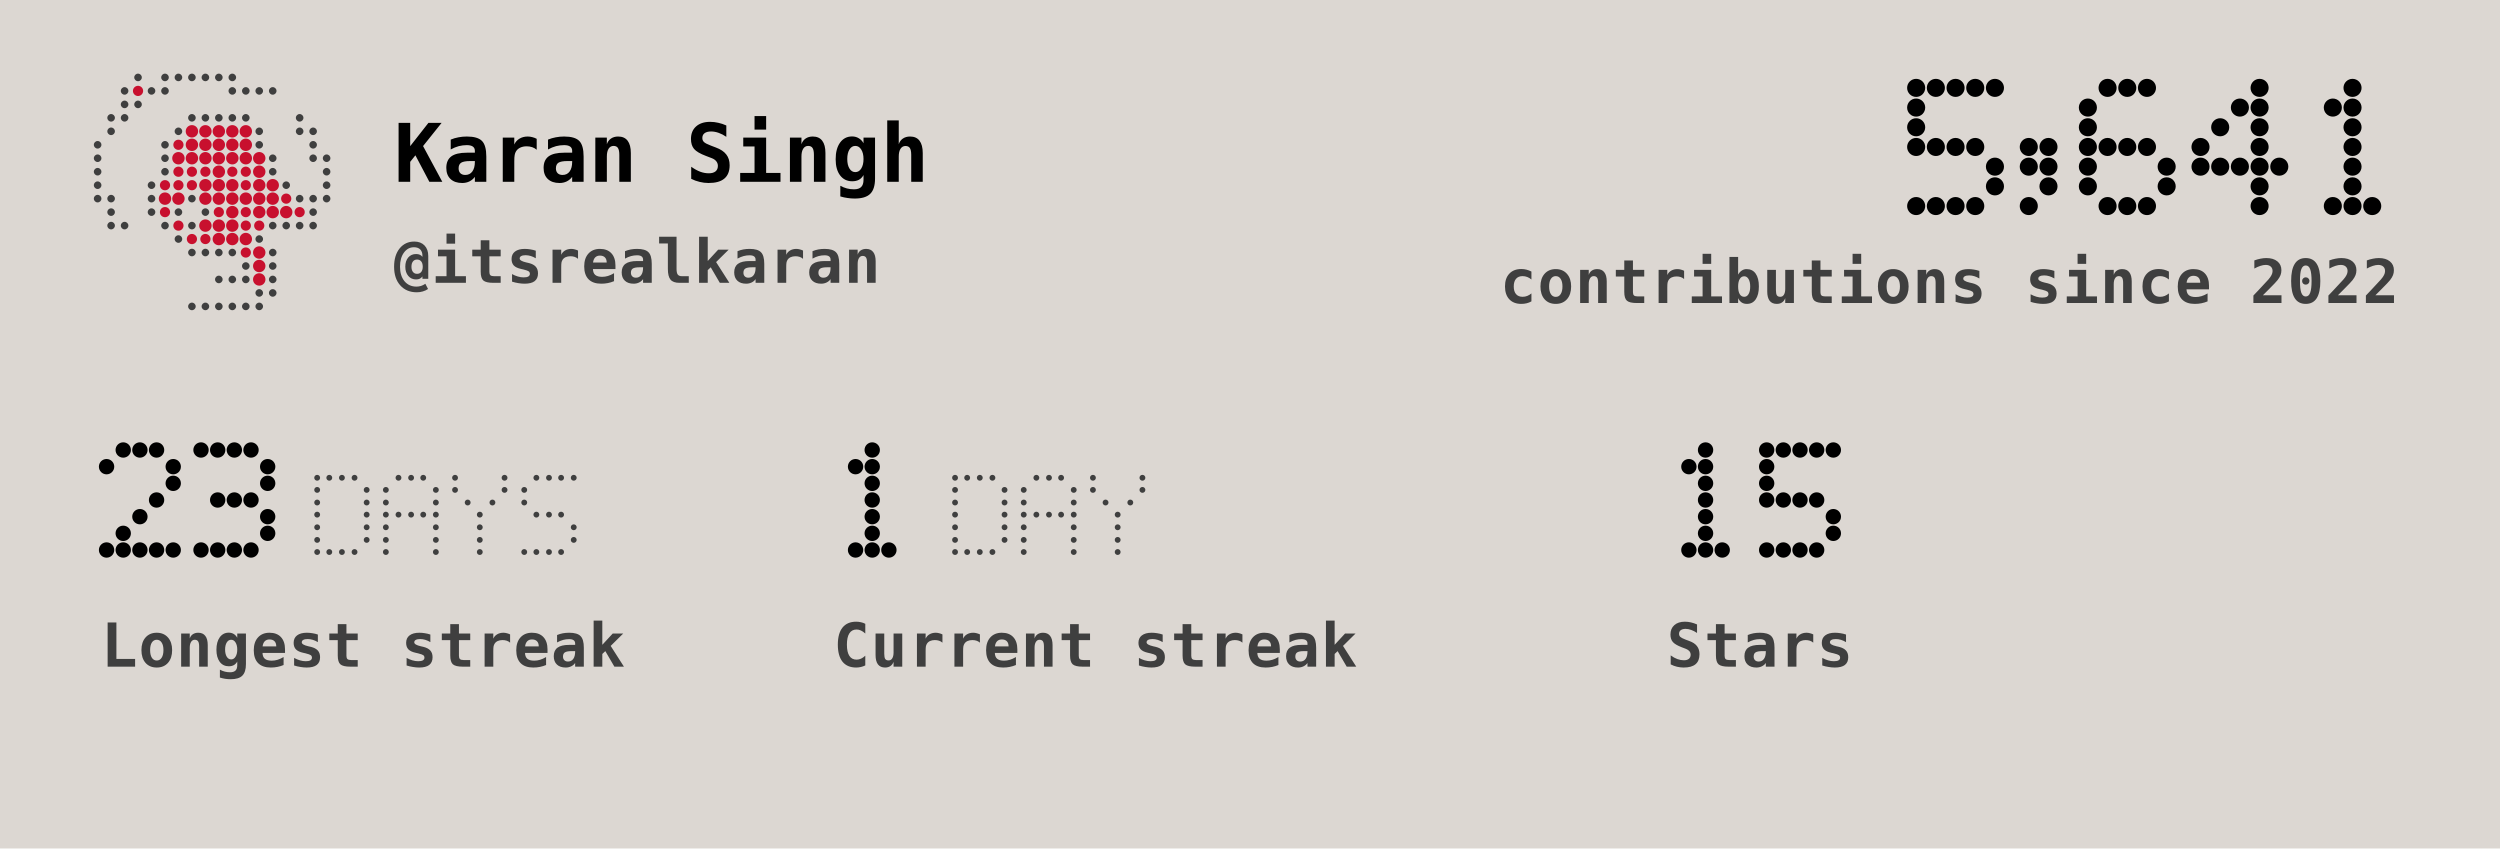
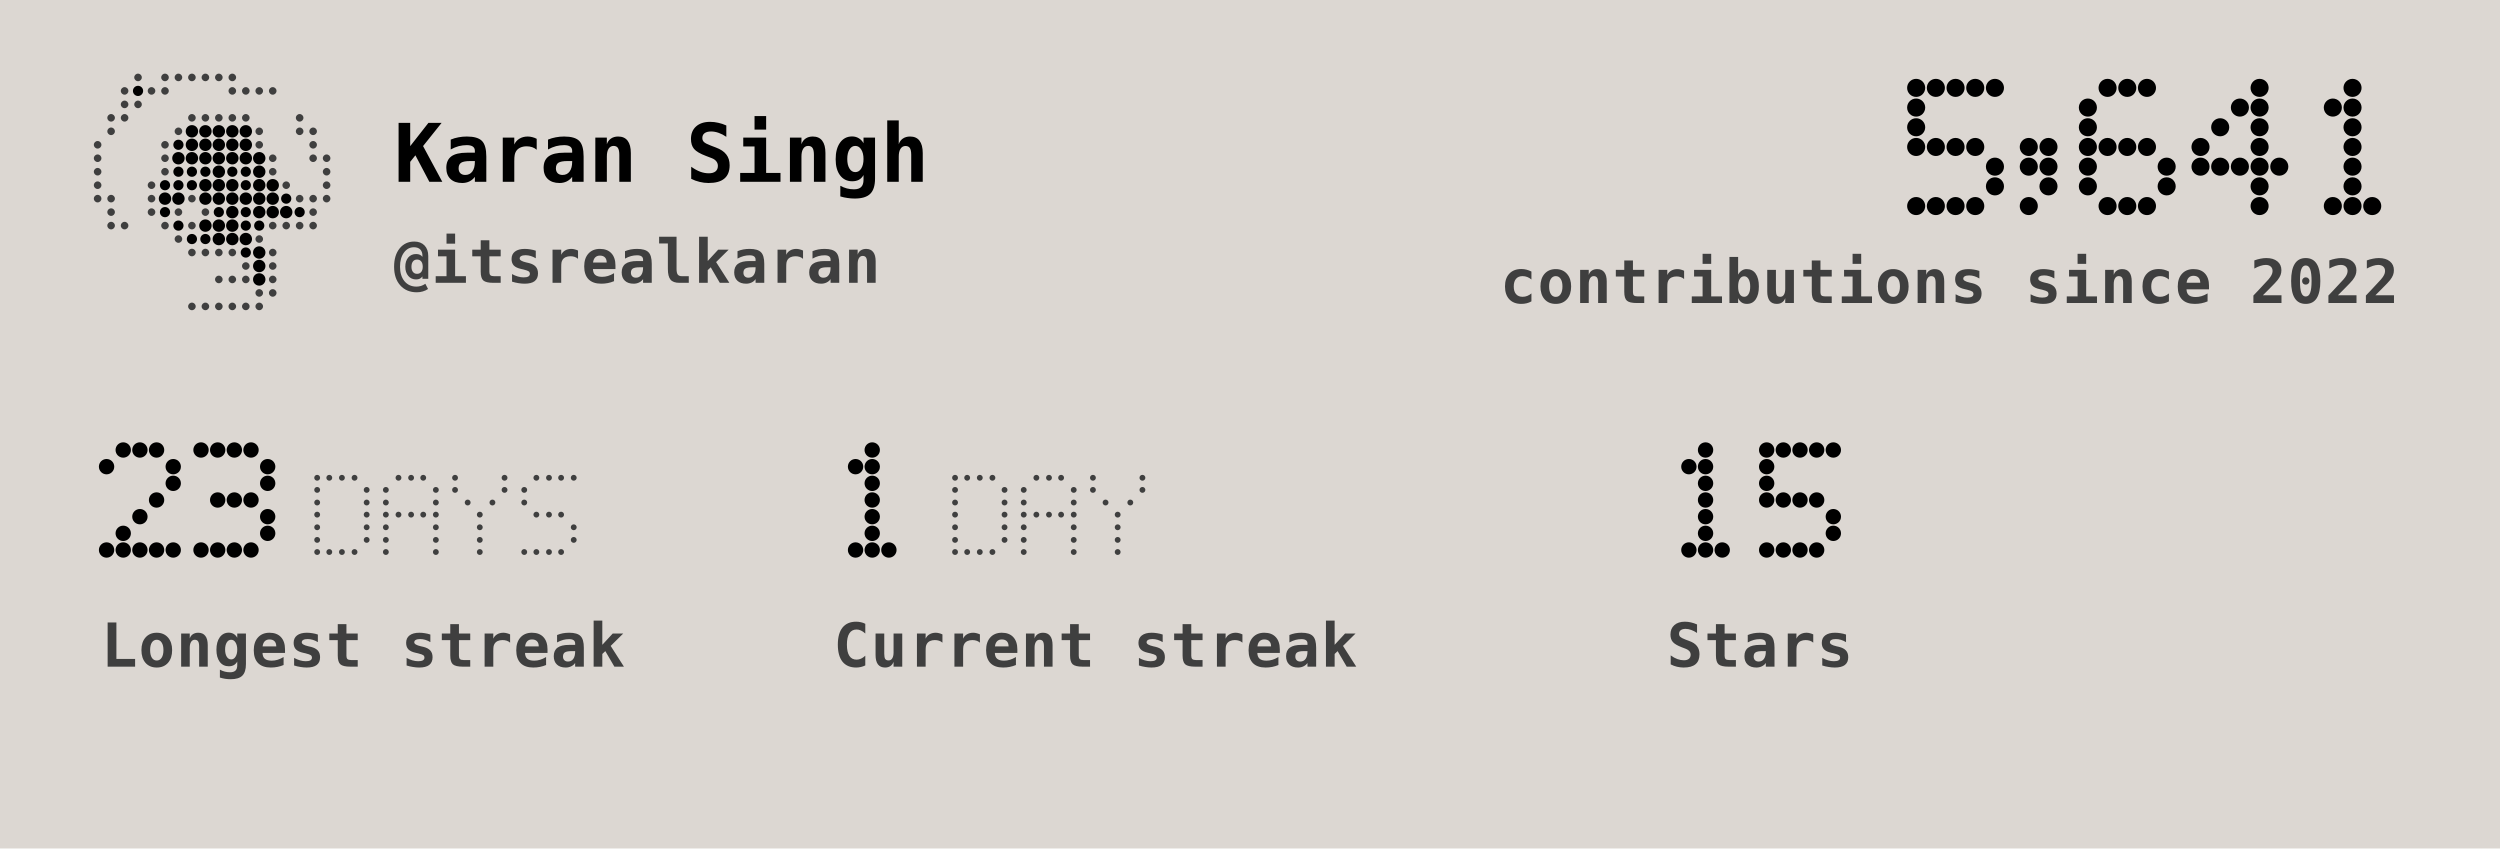
<svg xmlns="http://www.w3.org/2000/svg" width="495" height="168" viewBox="0 0 495 168" role="img">
  <rect width="495" height="168" fill="#DCD7D2" />
  <rect x="20" y="20" width="0" height="0" fill="#C8102E" />
  <circle cx="27.33" cy="15.33" r="0.75" fill="#3F3F3F" />
  <circle cx="32.67" cy="15.33" r="0.75" fill="#3F3F3F" />
  <circle cx="35.33" cy="15.33" r="0.75" fill="#3F3F3F" />
  <circle cx="38.00" cy="15.33" r="0.75" fill="#3F3F3F" />
  <circle cx="40.67" cy="15.33" r="0.75" fill="#3F3F3F" />
  <circle cx="43.33" cy="15.33" r="0.75" fill="#3F3F3F" />
  <circle cx="46.00" cy="15.33" r="0.75" fill="#3F3F3F" />
  <circle cx="24.67" cy="18.00" r="0.75" fill="#3F3F3F" />
-   <circle cx="27.33" cy="18.00" r="1.01" fill="#C8102E" />
+   <circle cx="27.33" cy="18.00" r="1.01" fill="#000000" />
  <circle cx="30.00" cy="18.00" r="0.75" fill="#3F3F3F" />
  <circle cx="32.67" cy="18.00" r="0.75" fill="#3F3F3F" />
  <circle cx="46.00" cy="18.00" r="0.75" fill="#3F3F3F" />
  <circle cx="48.67" cy="18.00" r="0.75" fill="#3F3F3F" />
  <circle cx="51.33" cy="18.00" r="0.75" fill="#3F3F3F" />
  <circle cx="54.00" cy="18.00" r="0.75" fill="#3F3F3F" />
  <circle cx="24.67" cy="20.67" r="0.75" fill="#3F3F3F" />
  <circle cx="27.33" cy="20.67" r="0.75" fill="#3F3F3F" />
  <circle cx="22.00" cy="23.33" r="0.75" fill="#3F3F3F" />
  <circle cx="24.67" cy="23.33" r="0.75" fill="#3F3F3F" />
  <circle cx="38.00" cy="23.33" r="0.75" fill="#3F3F3F" />
  <circle cx="40.67" cy="23.33" r="0.75" fill="#3F3F3F" />
  <circle cx="43.33" cy="23.33" r="0.75" fill="#3F3F3F" />
  <circle cx="46.00" cy="23.33" r="0.75" fill="#3F3F3F" />
  <circle cx="48.67" cy="23.33" r="0.75" fill="#3F3F3F" />
  <circle cx="59.33" cy="23.33" r="0.75" fill="#3F3F3F" />
  <circle cx="22.00" cy="26.00" r="0.75" fill="#3F3F3F" />
  <circle cx="35.33" cy="26.00" r="0.75" fill="#3F3F3F" />
-   <circle cx="38.00" cy="26.00" r="1.23" fill="#C8102E" />
-   <circle cx="40.67" cy="26.00" r="1.23" fill="#C8102E" />
-   <circle cx="43.33" cy="26.00" r="1.23" fill="#C8102E" />
-   <circle cx="46.00" cy="26.00" r="1.23" fill="#C8102E" />
-   <circle cx="48.67" cy="26.00" r="1.23" fill="#C8102E" />
+   <circle cx="38.00" cy="26.00" r="1.23" fill="#000000" />
+   <circle cx="40.67" cy="26.00" r="1.23" fill="#000000" />
+   <circle cx="43.33" cy="26.00" r="1.23" fill="#000000" />
+   <circle cx="46.00" cy="26.00" r="1.23" fill="#000000" />
+   <circle cx="48.67" cy="26.00" r="1.23" fill="#000000" />
  <circle cx="51.33" cy="26.00" r="0.75" fill="#3F3F3F" />
  <circle cx="59.33" cy="26.00" r="0.75" fill="#3F3F3F" />
  <circle cx="62.00" cy="26.00" r="0.75" fill="#3F3F3F" />
  <circle cx="19.33" cy="28.67" r="0.75" fill="#3F3F3F" />
  <circle cx="32.67" cy="28.67" r="0.75" fill="#3F3F3F" />
-   <circle cx="35.33" cy="28.67" r="1.01" fill="#C8102E" />
-   <circle cx="38.00" cy="28.67" r="1.23" fill="#C8102E" />
-   <circle cx="40.67" cy="28.67" r="1.23" fill="#C8102E" />
-   <circle cx="43.33" cy="28.67" r="1.23" fill="#C8102E" />
-   <circle cx="46.00" cy="28.67" r="1.23" fill="#C8102E" />
-   <circle cx="48.67" cy="28.67" r="1.23" fill="#C8102E" />
+   <circle cx="35.33" cy="28.67" r="1.01" fill="#000000" />
+   <circle cx="38.00" cy="28.67" r="1.23" fill="#000000" />
+   <circle cx="40.67" cy="28.67" r="1.23" fill="#000000" />
+   <circle cx="43.33" cy="28.67" r="1.23" fill="#000000" />
+   <circle cx="46.00" cy="28.67" r="1.23" fill="#000000" />
+   <circle cx="48.67" cy="28.67" r="1.23" fill="#000000" />
  <circle cx="51.33" cy="28.67" r="0.75" fill="#3F3F3F" />
  <circle cx="62.00" cy="28.67" r="0.75" fill="#3F3F3F" />
  <circle cx="19.33" cy="31.33" r="0.75" fill="#3F3F3F" />
  <circle cx="32.67" cy="31.33" r="0.75" fill="#3F3F3F" />
-   <circle cx="35.33" cy="31.33" r="1.23" fill="#C8102E" />
-   <circle cx="38.00" cy="31.33" r="1.23" fill="#C8102E" />
-   <circle cx="40.67" cy="31.33" r="1.23" fill="#C8102E" />
-   <circle cx="43.33" cy="31.33" r="1.23" fill="#C8102E" />
-   <circle cx="46.00" cy="31.33" r="1.23" fill="#C8102E" />
-   <circle cx="48.67" cy="31.33" r="1.23" fill="#C8102E" />
-   <circle cx="51.33" cy="31.33" r="1.23" fill="#C8102E" />
+   <circle cx="35.33" cy="31.33" r="1.23" fill="#000000" />
+   <circle cx="38.00" cy="31.33" r="1.23" fill="#000000" />
+   <circle cx="40.67" cy="31.33" r="1.23" fill="#000000" />
+   <circle cx="43.33" cy="31.33" r="1.23" fill="#000000" />
+   <circle cx="46.00" cy="31.33" r="1.23" fill="#000000" />
+   <circle cx="48.67" cy="31.33" r="1.23" fill="#000000" />
+   <circle cx="51.33" cy="31.33" r="1.23" fill="#000000" />
  <circle cx="54.00" cy="31.33" r="0.75" fill="#3F3F3F" />
  <circle cx="62.00" cy="31.33" r="0.75" fill="#3F3F3F" />
  <circle cx="64.67" cy="31.33" r="0.75" fill="#3F3F3F" />
  <circle cx="19.33" cy="34.00" r="0.75" fill="#3F3F3F" />
  <circle cx="32.67" cy="34.00" r="0.75" fill="#3F3F3F" />
-   <circle cx="35.33" cy="34.00" r="1.01" fill="#C8102E" />
-   <circle cx="38.00" cy="34.00" r="1.01" fill="#C8102E" />
-   <circle cx="40.67" cy="34.00" r="1.01" fill="#C8102E" />
-   <circle cx="43.33" cy="34.00" r="1.23" fill="#C8102E" />
-   <circle cx="46.00" cy="34.00" r="1.01" fill="#C8102E" />
-   <circle cx="48.67" cy="34.00" r="1.01" fill="#C8102E" />
-   <circle cx="51.33" cy="34.00" r="1.23" fill="#C8102E" />
+   <circle cx="35.33" cy="34.00" r="1.01" fill="#000000" />
+   <circle cx="38.00" cy="34.00" r="1.01" fill="#000000" />
+   <circle cx="40.67" cy="34.00" r="1.01" fill="#000000" />
+   <circle cx="43.33" cy="34.00" r="1.23" fill="#000000" />
+   <circle cx="46.00" cy="34.00" r="1.01" fill="#000000" />
+   <circle cx="48.67" cy="34.00" r="1.01" fill="#000000" />
+   <circle cx="51.33" cy="34.00" r="1.23" fill="#000000" />
  <circle cx="54.00" cy="34.00" r="0.75" fill="#3F3F3F" />
  <circle cx="64.67" cy="34.00" r="0.75" fill="#3F3F3F" />
  <circle cx="19.33" cy="36.67" r="0.75" fill="#3F3F3F" />
  <circle cx="30.00" cy="36.67" r="0.75" fill="#3F3F3F" />
-   <circle cx="32.67" cy="36.67" r="1.01" fill="#C8102E" />
-   <circle cx="35.33" cy="36.67" r="1.01" fill="#C8102E" />
-   <circle cx="38.00" cy="36.67" r="1.01" fill="#C8102E" />
-   <circle cx="40.67" cy="36.67" r="1.23" fill="#C8102E" />
-   <circle cx="43.33" cy="36.67" r="1.23" fill="#C8102E" />
-   <circle cx="46.00" cy="36.67" r="1.23" fill="#C8102E" />
-   <circle cx="48.67" cy="36.67" r="1.01" fill="#C8102E" />
-   <circle cx="51.33" cy="36.67" r="1.23" fill="#C8102E" />
-   <circle cx="54.00" cy="36.67" r="1.23" fill="#C8102E" />
+   <circle cx="32.67" cy="36.67" r="1.01" fill="#000000" />
+   <circle cx="35.33" cy="36.67" r="1.01" fill="#000000" />
+   <circle cx="38.00" cy="36.67" r="1.01" fill="#000000" />
+   <circle cx="40.67" cy="36.67" r="1.23" fill="#000000" />
+   <circle cx="43.33" cy="36.67" r="1.23" fill="#000000" />
+   <circle cx="46.00" cy="36.67" r="1.23" fill="#000000" />
+   <circle cx="48.67" cy="36.67" r="1.01" fill="#000000" />
+   <circle cx="51.33" cy="36.67" r="1.23" fill="#000000" />
+   <circle cx="54.00" cy="36.67" r="1.23" fill="#000000" />
  <circle cx="56.67" cy="36.67" r="0.75" fill="#3F3F3F" />
  <circle cx="64.67" cy="36.67" r="0.75" fill="#3F3F3F" />
  <circle cx="19.33" cy="39.33" r="0.75" fill="#3F3F3F" />
  <circle cx="22.00" cy="39.33" r="0.75" fill="#3F3F3F" />
  <circle cx="30.00" cy="39.33" r="0.75" fill="#3F3F3F" />
-   <circle cx="32.67" cy="39.33" r="1.23" fill="#C8102E" />
-   <circle cx="35.33" cy="39.33" r="1.23" fill="#C8102E" />
+   <circle cx="32.67" cy="39.33" r="1.23" fill="#000000" />
+   <circle cx="35.33" cy="39.33" r="1.23" fill="#000000" />
  <circle cx="38.00" cy="39.33" r="0.75" fill="#3F3F3F" />
-   <circle cx="40.67" cy="39.33" r="1.23" fill="#C8102E" />
-   <circle cx="43.33" cy="39.33" r="1.23" fill="#C8102E" />
-   <circle cx="46.00" cy="39.33" r="1.23" fill="#C8102E" />
-   <circle cx="48.67" cy="39.33" r="1.23" fill="#C8102E" />
-   <circle cx="51.33" cy="39.33" r="1.23" fill="#C8102E" />
-   <circle cx="54.00" cy="39.33" r="1.23" fill="#C8102E" />
-   <circle cx="56.67" cy="39.33" r="1.01" fill="#C8102E" />
+   <circle cx="40.67" cy="39.33" r="1.23" fill="#000000" />
+   <circle cx="43.33" cy="39.33" r="1.23" fill="#000000" />
+   <circle cx="46.00" cy="39.33" r="1.23" fill="#000000" />
+   <circle cx="48.67" cy="39.33" r="1.23" fill="#000000" />
+   <circle cx="51.33" cy="39.33" r="1.23" fill="#000000" />
+   <circle cx="54.00" cy="39.33" r="1.23" fill="#000000" />
+   <circle cx="56.67" cy="39.33" r="1.01" fill="#000000" />
  <circle cx="59.33" cy="39.33" r="0.75" fill="#3F3F3F" />
  <circle cx="62.00" cy="39.33" r="0.75" fill="#3F3F3F" />
  <circle cx="64.67" cy="39.33" r="0.75" fill="#3F3F3F" />
  <circle cx="22.00" cy="42.00" r="0.75" fill="#3F3F3F" />
  <circle cx="30.00" cy="42.00" r="0.75" fill="#3F3F3F" />
-   <circle cx="32.67" cy="42.00" r="1.01" fill="#C8102E" />
+   <circle cx="32.67" cy="42.00" r="1.01" fill="#000000" />
  <circle cx="35.33" cy="42.00" r="0.75" fill="#3F3F3F" />
  <circle cx="40.67" cy="42.00" r="0.75" fill="#3F3F3F" />
-   <circle cx="43.33" cy="42.00" r="1.01" fill="#C8102E" />
-   <circle cx="46.00" cy="42.00" r="1.23" fill="#C8102E" />
-   <circle cx="48.67" cy="42.00" r="1.01" fill="#C8102E" />
-   <circle cx="51.33" cy="42.00" r="1.23" fill="#C8102E" />
-   <circle cx="54.00" cy="42.00" r="1.23" fill="#C8102E" />
-   <circle cx="56.67" cy="42.00" r="1.23" fill="#C8102E" />
-   <circle cx="59.33" cy="42.00" r="1.01" fill="#C8102E" />
+   <circle cx="43.33" cy="42.00" r="1.01" fill="#000000" />
+   <circle cx="46.00" cy="42.00" r="1.23" fill="#000000" />
+   <circle cx="48.67" cy="42.00" r="1.01" fill="#000000" />
+   <circle cx="51.33" cy="42.00" r="1.23" fill="#000000" />
+   <circle cx="54.00" cy="42.00" r="1.23" fill="#000000" />
+   <circle cx="56.67" cy="42.00" r="1.23" fill="#000000" />
+   <circle cx="59.33" cy="42.00" r="1.01" fill="#000000" />
  <circle cx="62.00" cy="42.00" r="0.75" fill="#3F3F3F" />
  <circle cx="22.00" cy="44.67" r="0.75" fill="#3F3F3F" />
  <circle cx="24.67" cy="44.67" r="0.75" fill="#3F3F3F" />
  <circle cx="32.67" cy="44.67" r="0.75" fill="#3F3F3F" />
-   <circle cx="35.33" cy="44.67" r="1.01" fill="#C8102E" />
+   <circle cx="35.33" cy="44.67" r="1.01" fill="#000000" />
  <circle cx="38.00" cy="44.67" r="0.75" fill="#3F3F3F" />
-   <circle cx="40.67" cy="44.67" r="1.23" fill="#C8102E" />
-   <circle cx="43.33" cy="44.67" r="1.23" fill="#C8102E" />
-   <circle cx="46.00" cy="44.67" r="1.23" fill="#C8102E" />
-   <circle cx="48.67" cy="44.67" r="1.01" fill="#C8102E" />
-   <circle cx="51.33" cy="44.67" r="1.01" fill="#C8102E" />
+   <circle cx="40.67" cy="44.67" r="1.23" fill="#000000" />
+   <circle cx="43.33" cy="44.67" r="1.23" fill="#000000" />
+   <circle cx="46.00" cy="44.67" r="1.23" fill="#000000" />
+   <circle cx="48.67" cy="44.67" r="1.01" fill="#000000" />
+   <circle cx="51.33" cy="44.67" r="1.01" fill="#000000" />
  <circle cx="54.00" cy="44.67" r="0.75" fill="#3F3F3F" />
  <circle cx="56.67" cy="44.67" r="0.75" fill="#3F3F3F" />
  <circle cx="59.33" cy="44.67" r="0.75" fill="#3F3F3F" />
  <circle cx="62.00" cy="44.67" r="0.75" fill="#3F3F3F" />
  <circle cx="35.33" cy="47.33" r="0.75" fill="#3F3F3F" />
-   <circle cx="38.00" cy="47.33" r="1.01" fill="#C8102E" />
-   <circle cx="40.67" cy="47.33" r="1.01" fill="#C8102E" />
-   <circle cx="43.33" cy="47.33" r="1.23" fill="#C8102E" />
-   <circle cx="46.00" cy="47.33" r="1.23" fill="#C8102E" />
-   <circle cx="48.67" cy="47.33" r="1.23" fill="#C8102E" />
+   <circle cx="38.00" cy="47.33" r="1.01" fill="#000000" />
+   <circle cx="40.67" cy="47.33" r="1.01" fill="#000000" />
+   <circle cx="43.33" cy="47.33" r="1.23" fill="#000000" />
+   <circle cx="46.00" cy="47.33" r="1.23" fill="#000000" />
+   <circle cx="48.67" cy="47.33" r="1.23" fill="#000000" />
  <circle cx="51.33" cy="47.33" r="0.75" fill="#3F3F3F" />
  <circle cx="38.00" cy="50.00" r="0.75" fill="#3F3F3F" />
  <circle cx="40.67" cy="50.00" r="0.75" fill="#3F3F3F" />
  <circle cx="43.33" cy="50.00" r="0.75" fill="#3F3F3F" />
  <circle cx="46.00" cy="50.00" r="0.75" fill="#3F3F3F" />
-   <circle cx="48.67" cy="50.00" r="1.01" fill="#C8102E" />
-   <circle cx="51.33" cy="50.00" r="1.23" fill="#C8102E" />
+   <circle cx="48.67" cy="50.00" r="1.01" fill="#000000" />
+   <circle cx="51.33" cy="50.00" r="1.23" fill="#000000" />
  <circle cx="54.00" cy="50.00" r="0.75" fill="#3F3F3F" />
  <circle cx="48.67" cy="52.67" r="0.75" fill="#3F3F3F" />
-   <circle cx="51.33" cy="52.67" r="1.23" fill="#C8102E" />
+   <circle cx="51.33" cy="52.67" r="1.23" fill="#000000" />
  <circle cx="54.00" cy="52.67" r="0.75" fill="#3F3F3F" />
  <circle cx="43.33" cy="55.33" r="0.75" fill="#3F3F3F" />
  <circle cx="46.00" cy="55.33" r="0.75" fill="#3F3F3F" />
  <circle cx="48.67" cy="55.33" r="0.75" fill="#3F3F3F" />
-   <circle cx="51.33" cy="55.33" r="1.23" fill="#C8102E" />
+   <circle cx="51.33" cy="55.33" r="1.23" fill="#000000" />
  <circle cx="54.00" cy="55.33" r="0.75" fill="#3F3F3F" />
  <circle cx="51.33" cy="58.00" r="0.75" fill="#3F3F3F" />
  <circle cx="54.00" cy="58.00" r="0.75" fill="#3F3F3F" />
  <circle cx="38.00" cy="60.67" r="0.75" fill="#3F3F3F" />
  <circle cx="40.67" cy="60.67" r="0.75" fill="#3F3F3F" />
  <circle cx="43.33" cy="60.67" r="0.75" fill="#3F3F3F" />
  <circle cx="46.00" cy="60.67" r="0.75" fill="#3F3F3F" />
  <circle cx="48.67" cy="60.67" r="0.75" fill="#3F3F3F" />
  <circle cx="51.33" cy="60.67" r="0.75" fill="#3F3F3F" />
  <text x="78" y="36" fill="#000000" text-anchor="start" font-family="ui-monospace, Geist Mono, monospace" font-weight="700" font-size="16" letter-spacing="0" dominant-baseline="auto">Karan Singh</text>
  <text x="78" y="56" fill="#3F3F3F" text-anchor="start" font-family="ui-monospace, Geist Mono, monospace" font-weight="700" font-size="12" letter-spacing="0.2" dominant-baseline="auto">@itsrealkaran</text>
  <circle cx="379.4" cy="17.4" r="1.79" fill="#000000" />
  <circle cx="383.3" cy="17.4" r="1.79" fill="#000000" />
  <circle cx="387.2" cy="17.4" r="1.79" fill="#000000" />
  <circle cx="391.1" cy="17.4" r="1.79" fill="#000000" />
  <circle cx="395.0" cy="17.4" r="1.79" fill="#000000" />
  <circle cx="379.4" cy="21.3" r="1.79" fill="#000000" />
  <circle cx="379.4" cy="25.2" r="1.79" fill="#000000" />
  <circle cx="379.4" cy="29.1" r="1.79" fill="#000000" />
  <circle cx="383.3" cy="29.1" r="1.79" fill="#000000" />
  <circle cx="387.2" cy="29.1" r="1.79" fill="#000000" />
  <circle cx="391.1" cy="29.1" r="1.79" fill="#000000" />
  <circle cx="395.0" cy="33.0" r="1.79" fill="#000000" />
  <circle cx="395.0" cy="36.9" r="1.79" fill="#000000" />
  <circle cx="379.4" cy="40.8" r="1.79" fill="#000000" />
  <circle cx="383.3" cy="40.8" r="1.79" fill="#000000" />
  <circle cx="387.2" cy="40.8" r="1.79" fill="#000000" />
  <circle cx="391.1" cy="40.8" r="1.79" fill="#000000" />
  <circle cx="401.7" cy="29.1" r="1.79" fill="#000000" />
  <circle cx="405.6" cy="29.1" r="1.79" fill="#000000" />
  <circle cx="401.7" cy="33.0" r="1.79" fill="#000000" />
  <circle cx="405.6" cy="33.0" r="1.79" fill="#000000" />
  <circle cx="405.6" cy="36.9" r="1.79" fill="#000000" />
  <circle cx="401.7" cy="40.8" r="1.79" fill="#000000" />
  <circle cx="417.3" cy="17.4" r="1.79" fill="#000000" />
  <circle cx="421.2" cy="17.4" r="1.79" fill="#000000" />
  <circle cx="425.1" cy="17.4" r="1.79" fill="#000000" />
  <circle cx="413.4" cy="21.3" r="1.79" fill="#000000" />
  <circle cx="413.4" cy="25.2" r="1.79" fill="#000000" />
  <circle cx="413.4" cy="29.1" r="1.79" fill="#000000" />
  <circle cx="417.3" cy="29.1" r="1.79" fill="#000000" />
  <circle cx="421.2" cy="29.1" r="1.79" fill="#000000" />
  <circle cx="425.1" cy="29.1" r="1.79" fill="#000000" />
  <circle cx="413.4" cy="33.0" r="1.79" fill="#000000" />
  <circle cx="429.0" cy="33.0" r="1.79" fill="#000000" />
  <circle cx="413.4" cy="36.9" r="1.79" fill="#000000" />
  <circle cx="429.0" cy="36.9" r="1.79" fill="#000000" />
  <circle cx="417.3" cy="40.8" r="1.79" fill="#000000" />
  <circle cx="421.2" cy="40.8" r="1.79" fill="#000000" />
  <circle cx="425.1" cy="40.8" r="1.79" fill="#000000" />
  <circle cx="447.4" cy="17.4" r="1.79" fill="#000000" />
  <circle cx="443.5" cy="21.3" r="1.79" fill="#000000" />
  <circle cx="447.4" cy="21.3" r="1.79" fill="#000000" />
  <circle cx="439.6" cy="25.2" r="1.79" fill="#000000" />
  <circle cx="447.4" cy="25.2" r="1.79" fill="#000000" />
  <circle cx="435.7" cy="29.1" r="1.79" fill="#000000" />
  <circle cx="447.4" cy="29.1" r="1.79" fill="#000000" />
  <circle cx="435.7" cy="33.0" r="1.79" fill="#000000" />
  <circle cx="439.6" cy="33.0" r="1.79" fill="#000000" />
  <circle cx="443.5" cy="33.0" r="1.79" fill="#000000" />
  <circle cx="447.4" cy="33.0" r="1.79" fill="#000000" />
  <circle cx="451.3" cy="33.0" r="1.79" fill="#000000" />
  <circle cx="447.4" cy="36.9" r="1.79" fill="#000000" />
  <circle cx="447.4" cy="40.8" r="1.79" fill="#000000" />
  <circle cx="465.8" cy="17.4" r="1.79" fill="#000000" />
  <circle cx="461.9" cy="21.3" r="1.79" fill="#000000" />
  <circle cx="465.8" cy="21.3" r="1.79" fill="#000000" />
  <circle cx="465.8" cy="25.2" r="1.79" fill="#000000" />
  <circle cx="465.8" cy="29.1" r="1.79" fill="#000000" />
  <circle cx="465.8" cy="33.0" r="1.79" fill="#000000" />
  <circle cx="465.8" cy="36.9" r="1.79" fill="#000000" />
  <circle cx="461.9" cy="40.8" r="1.79" fill="#000000" />
  <circle cx="465.8" cy="40.8" r="1.79" fill="#000000" />
  <circle cx="469.7" cy="40.8" r="1.79" fill="#000000" />
  <text x="475" y="60" fill="#3F3F3F" text-anchor="end" font-family="ui-monospace, Geist Mono, monospace" font-weight="700" font-size="12" letter-spacing="0.2" dominant-baseline="auto">contributions since 2022</text>
  <circle cx="24.4" cy="89.1" r="1.52" fill="#000000" />
  <circle cx="27.7" cy="89.1" r="1.52" fill="#000000" />
  <circle cx="31.0" cy="89.1" r="1.52" fill="#000000" />
  <circle cx="21.1" cy="92.4" r="1.52" fill="#000000" />
  <circle cx="34.3" cy="92.4" r="1.52" fill="#000000" />
  <circle cx="34.3" cy="95.7" r="1.52" fill="#000000" />
  <circle cx="31.0" cy="99.0" r="1.52" fill="#000000" />
  <circle cx="27.7" cy="102.3" r="1.52" fill="#000000" />
  <circle cx="24.4" cy="105.6" r="1.52" fill="#000000" />
  <circle cx="21.1" cy="108.9" r="1.52" fill="#000000" />
  <circle cx="24.4" cy="108.9" r="1.52" fill="#000000" />
  <circle cx="27.7" cy="108.9" r="1.52" fill="#000000" />
  <circle cx="31.0" cy="108.9" r="1.52" fill="#000000" />
  <circle cx="34.3" cy="108.9" r="1.52" fill="#000000" />
  <circle cx="39.8" cy="89.1" r="1.52" fill="#000000" />
  <circle cx="43.1" cy="89.1" r="1.52" fill="#000000" />
  <circle cx="46.4" cy="89.1" r="1.52" fill="#000000" />
  <circle cx="49.7" cy="89.1" r="1.52" fill="#000000" />
  <circle cx="53.0" cy="92.4" r="1.52" fill="#000000" />
  <circle cx="53.0" cy="95.7" r="1.52" fill="#000000" />
  <circle cx="43.1" cy="99.0" r="1.52" fill="#000000" />
  <circle cx="46.4" cy="99.0" r="1.52" fill="#000000" />
  <circle cx="49.7" cy="99.0" r="1.52" fill="#000000" />
  <circle cx="53.0" cy="102.3" r="1.52" fill="#000000" />
  <circle cx="53.0" cy="105.6" r="1.52" fill="#000000" />
  <circle cx="39.8" cy="108.9" r="1.52" fill="#000000" />
  <circle cx="43.1" cy="108.9" r="1.52" fill="#000000" />
  <circle cx="46.4" cy="108.9" r="1.52" fill="#000000" />
  <circle cx="49.7" cy="108.9" r="1.52" fill="#000000" />
  <circle cx="62.8" cy="94.6" r="0.58" fill="#3F3F3F" />
  <circle cx="65.2" cy="94.6" r="0.58" fill="#3F3F3F" />
  <circle cx="67.7" cy="94.6" r="0.58" fill="#3F3F3F" />
  <circle cx="70.2" cy="94.6" r="0.58" fill="#3F3F3F" />
  <circle cx="62.8" cy="97.0" r="0.58" fill="#3F3F3F" />
  <circle cx="72.6" cy="97.0" r="0.58" fill="#3F3F3F" />
  <circle cx="62.8" cy="99.5" r="0.58" fill="#3F3F3F" />
  <circle cx="72.6" cy="99.5" r="0.58" fill="#3F3F3F" />
  <circle cx="62.8" cy="101.9" r="0.58" fill="#3F3F3F" />
  <circle cx="72.6" cy="101.9" r="0.58" fill="#3F3F3F" />
  <circle cx="62.8" cy="104.4" r="0.58" fill="#3F3F3F" />
  <circle cx="72.6" cy="104.4" r="0.58" fill="#3F3F3F" />
  <circle cx="62.8" cy="106.9" r="0.58" fill="#3F3F3F" />
  <circle cx="72.6" cy="106.9" r="0.58" fill="#3F3F3F" />
  <circle cx="62.8" cy="109.3" r="0.58" fill="#3F3F3F" />
  <circle cx="65.2" cy="109.3" r="0.58" fill="#3F3F3F" />
  <circle cx="67.7" cy="109.3" r="0.58" fill="#3F3F3F" />
  <circle cx="70.2" cy="109.3" r="0.58" fill="#3F3F3F" />
  <circle cx="78.9" cy="94.6" r="0.58" fill="#3F3F3F" />
  <circle cx="81.4" cy="94.6" r="0.58" fill="#3F3F3F" />
  <circle cx="83.8" cy="94.6" r="0.58" fill="#3F3F3F" />
  <circle cx="76.4" cy="97.0" r="0.58" fill="#3F3F3F" />
  <circle cx="86.3" cy="97.0" r="0.58" fill="#3F3F3F" />
  <circle cx="76.4" cy="99.5" r="0.58" fill="#3F3F3F" />
  <circle cx="86.3" cy="99.5" r="0.58" fill="#3F3F3F" />
  <circle cx="76.4" cy="101.9" r="0.58" fill="#3F3F3F" />
  <circle cx="78.9" cy="101.9" r="0.58" fill="#3F3F3F" />
  <circle cx="81.4" cy="101.9" r="0.58" fill="#3F3F3F" />
  <circle cx="83.8" cy="101.9" r="0.58" fill="#3F3F3F" />
  <circle cx="86.3" cy="101.9" r="0.58" fill="#3F3F3F" />
  <circle cx="76.4" cy="104.4" r="0.58" fill="#3F3F3F" />
  <circle cx="86.3" cy="104.4" r="0.58" fill="#3F3F3F" />
  <circle cx="76.4" cy="106.9" r="0.58" fill="#3F3F3F" />
  <circle cx="86.3" cy="106.9" r="0.58" fill="#3F3F3F" />
  <circle cx="76.4" cy="109.3" r="0.58" fill="#3F3F3F" />
  <circle cx="86.3" cy="109.3" r="0.58" fill="#3F3F3F" />
  <circle cx="90.1" cy="94.6" r="0.58" fill="#3F3F3F" />
  <circle cx="99.9" cy="94.6" r="0.58" fill="#3F3F3F" />
  <circle cx="90.1" cy="97.0" r="0.58" fill="#3F3F3F" />
  <circle cx="99.9" cy="97.0" r="0.58" fill="#3F3F3F" />
  <circle cx="92.6" cy="99.5" r="0.58" fill="#3F3F3F" />
  <circle cx="97.5" cy="99.5" r="0.58" fill="#3F3F3F" />
  <circle cx="95.0" cy="101.9" r="0.58" fill="#3F3F3F" />
  <circle cx="95.0" cy="104.4" r="0.58" fill="#3F3F3F" />
  <circle cx="95.0" cy="106.9" r="0.58" fill="#3F3F3F" />
  <circle cx="95.0" cy="109.3" r="0.58" fill="#3F3F3F" />
  <circle cx="106.2" cy="94.6" r="0.58" fill="#3F3F3F" />
  <circle cx="108.7" cy="94.6" r="0.58" fill="#3F3F3F" />
  <circle cx="111.1" cy="94.6" r="0.58" fill="#3F3F3F" />
  <circle cx="113.6" cy="94.6" r="0.58" fill="#3F3F3F" />
  <circle cx="103.8" cy="97.0" r="0.58" fill="#3F3F3F" />
  <circle cx="103.8" cy="99.5" r="0.58" fill="#3F3F3F" />
  <circle cx="106.2" cy="101.9" r="0.58" fill="#3F3F3F" />
  <circle cx="108.7" cy="101.9" r="0.58" fill="#3F3F3F" />
  <circle cx="111.1" cy="101.9" r="0.58" fill="#3F3F3F" />
  <circle cx="113.6" cy="104.4" r="0.58" fill="#3F3F3F" />
  <circle cx="113.6" cy="106.9" r="0.58" fill="#3F3F3F" />
  <circle cx="103.8" cy="109.3" r="0.58" fill="#3F3F3F" />
  <circle cx="106.2" cy="109.3" r="0.58" fill="#3F3F3F" />
  <circle cx="108.7" cy="109.3" r="0.58" fill="#3F3F3F" />
  <circle cx="111.1" cy="109.3" r="0.58" fill="#3F3F3F" />
  <text x="20" y="132" fill="#3F3F3F" text-anchor="start" font-family="ui-monospace, Geist Mono, monospace" font-weight="700" font-size="12" letter-spacing="0.2" dominant-baseline="auto">Longest streak</text>
  <circle cx="172.7" cy="89.1" r="1.52" fill="#000000" />
  <circle cx="169.4" cy="92.4" r="1.52" fill="#000000" />
  <circle cx="172.7" cy="92.4" r="1.52" fill="#000000" />
  <circle cx="172.7" cy="95.7" r="1.52" fill="#000000" />
  <circle cx="172.7" cy="99.0" r="1.52" fill="#000000" />
  <circle cx="172.7" cy="102.3" r="1.52" fill="#000000" />
  <circle cx="172.7" cy="105.6" r="1.52" fill="#000000" />
  <circle cx="169.4" cy="108.9" r="1.52" fill="#000000" />
  <circle cx="172.7" cy="108.9" r="1.52" fill="#000000" />
  <circle cx="176.0" cy="108.9" r="1.52" fill="#000000" />
  <circle cx="189.1" cy="94.6" r="0.58" fill="#3F3F3F" />
  <circle cx="191.5" cy="94.6" r="0.58" fill="#3F3F3F" />
  <circle cx="194.0" cy="94.6" r="0.58" fill="#3F3F3F" />
  <circle cx="196.5" cy="94.6" r="0.58" fill="#3F3F3F" />
  <circle cx="189.1" cy="97.0" r="0.58" fill="#3F3F3F" />
  <circle cx="198.9" cy="97.0" r="0.58" fill="#3F3F3F" />
  <circle cx="189.1" cy="99.5" r="0.58" fill="#3F3F3F" />
  <circle cx="198.9" cy="99.5" r="0.58" fill="#3F3F3F" />
  <circle cx="189.1" cy="101.9" r="0.58" fill="#3F3F3F" />
  <circle cx="198.9" cy="101.9" r="0.58" fill="#3F3F3F" />
  <circle cx="189.1" cy="104.4" r="0.58" fill="#3F3F3F" />
  <circle cx="198.9" cy="104.4" r="0.58" fill="#3F3F3F" />
  <circle cx="189.1" cy="106.9" r="0.58" fill="#3F3F3F" />
  <circle cx="198.9" cy="106.9" r="0.58" fill="#3F3F3F" />
  <circle cx="189.1" cy="109.3" r="0.58" fill="#3F3F3F" />
  <circle cx="191.5" cy="109.3" r="0.58" fill="#3F3F3F" />
  <circle cx="194.0" cy="109.3" r="0.58" fill="#3F3F3F" />
  <circle cx="196.5" cy="109.3" r="0.58" fill="#3F3F3F" />
  <circle cx="205.2" cy="94.6" r="0.58" fill="#3F3F3F" />
  <circle cx="207.7" cy="94.6" r="0.58" fill="#3F3F3F" />
  <circle cx="210.1" cy="94.6" r="0.58" fill="#3F3F3F" />
  <circle cx="202.7" cy="97.0" r="0.58" fill="#3F3F3F" />
  <circle cx="212.6" cy="97.0" r="0.58" fill="#3F3F3F" />
  <circle cx="202.7" cy="99.5" r="0.58" fill="#3F3F3F" />
  <circle cx="212.6" cy="99.5" r="0.58" fill="#3F3F3F" />
  <circle cx="202.7" cy="101.9" r="0.58" fill="#3F3F3F" />
  <circle cx="205.2" cy="101.9" r="0.58" fill="#3F3F3F" />
  <circle cx="207.7" cy="101.9" r="0.58" fill="#3F3F3F" />
  <circle cx="210.1" cy="101.9" r="0.58" fill="#3F3F3F" />
  <circle cx="212.6" cy="101.9" r="0.58" fill="#3F3F3F" />
  <circle cx="202.7" cy="104.4" r="0.58" fill="#3F3F3F" />
  <circle cx="212.6" cy="104.4" r="0.58" fill="#3F3F3F" />
  <circle cx="202.7" cy="106.9" r="0.58" fill="#3F3F3F" />
  <circle cx="212.6" cy="106.9" r="0.58" fill="#3F3F3F" />
  <circle cx="202.7" cy="109.3" r="0.58" fill="#3F3F3F" />
  <circle cx="212.6" cy="109.3" r="0.58" fill="#3F3F3F" />
  <circle cx="216.4" cy="94.6" r="0.58" fill="#3F3F3F" />
  <circle cx="226.2" cy="94.6" r="0.58" fill="#3F3F3F" />
  <circle cx="216.4" cy="97.0" r="0.58" fill="#3F3F3F" />
  <circle cx="226.2" cy="97.0" r="0.58" fill="#3F3F3F" />
  <circle cx="218.9" cy="99.5" r="0.58" fill="#3F3F3F" />
  <circle cx="223.8" cy="99.5" r="0.58" fill="#3F3F3F" />
  <circle cx="221.3" cy="101.9" r="0.58" fill="#3F3F3F" />
  <circle cx="221.3" cy="104.4" r="0.58" fill="#3F3F3F" />
  <circle cx="221.3" cy="106.9" r="0.58" fill="#3F3F3F" />
  <circle cx="221.3" cy="109.3" r="0.58" fill="#3F3F3F" />
  <text x="165.0" y="132" fill="#3F3F3F" text-anchor="start" font-family="ui-monospace, Geist Mono, monospace" font-weight="700" font-size="12" letter-spacing="0.2" dominant-baseline="auto">Current streak</text>
  <circle cx="337.7" cy="89.1" r="1.52" fill="#000000" />
  <circle cx="334.4" cy="92.4" r="1.52" fill="#000000" />
  <circle cx="337.7" cy="92.4" r="1.52" fill="#000000" />
  <circle cx="337.7" cy="95.7" r="1.52" fill="#000000" />
  <circle cx="337.7" cy="99.0" r="1.52" fill="#000000" />
  <circle cx="337.7" cy="102.3" r="1.52" fill="#000000" />
  <circle cx="337.7" cy="105.6" r="1.52" fill="#000000" />
  <circle cx="334.4" cy="108.9" r="1.52" fill="#000000" />
  <circle cx="337.7" cy="108.9" r="1.52" fill="#000000" />
  <circle cx="341.0" cy="108.9" r="1.52" fill="#000000" />
  <circle cx="349.8" cy="89.1" r="1.52" fill="#000000" />
  <circle cx="353.1" cy="89.1" r="1.52" fill="#000000" />
  <circle cx="356.4" cy="89.1" r="1.52" fill="#000000" />
  <circle cx="359.7" cy="89.1" r="1.52" fill="#000000" />
  <circle cx="363.0" cy="89.1" r="1.52" fill="#000000" />
  <circle cx="349.8" cy="92.4" r="1.52" fill="#000000" />
  <circle cx="349.8" cy="95.7" r="1.52" fill="#000000" />
  <circle cx="349.8" cy="99.0" r="1.52" fill="#000000" />
  <circle cx="353.1" cy="99.0" r="1.52" fill="#000000" />
  <circle cx="356.4" cy="99.0" r="1.52" fill="#000000" />
  <circle cx="359.7" cy="99.0" r="1.52" fill="#000000" />
  <circle cx="363.0" cy="102.3" r="1.52" fill="#000000" />
  <circle cx="363.0" cy="105.6" r="1.52" fill="#000000" />
  <circle cx="349.8" cy="108.9" r="1.52" fill="#000000" />
  <circle cx="353.1" cy="108.9" r="1.52" fill="#000000" />
  <circle cx="356.4" cy="108.9" r="1.52" fill="#000000" />
  <circle cx="359.7" cy="108.9" r="1.52" fill="#000000" />
  <text x="330.0" y="132" fill="#3F3F3F" text-anchor="start" font-family="ui-monospace, Geist Mono, monospace" font-weight="700" font-size="12" letter-spacing="0.2" dominant-baseline="auto">Stars</text>
</svg>
